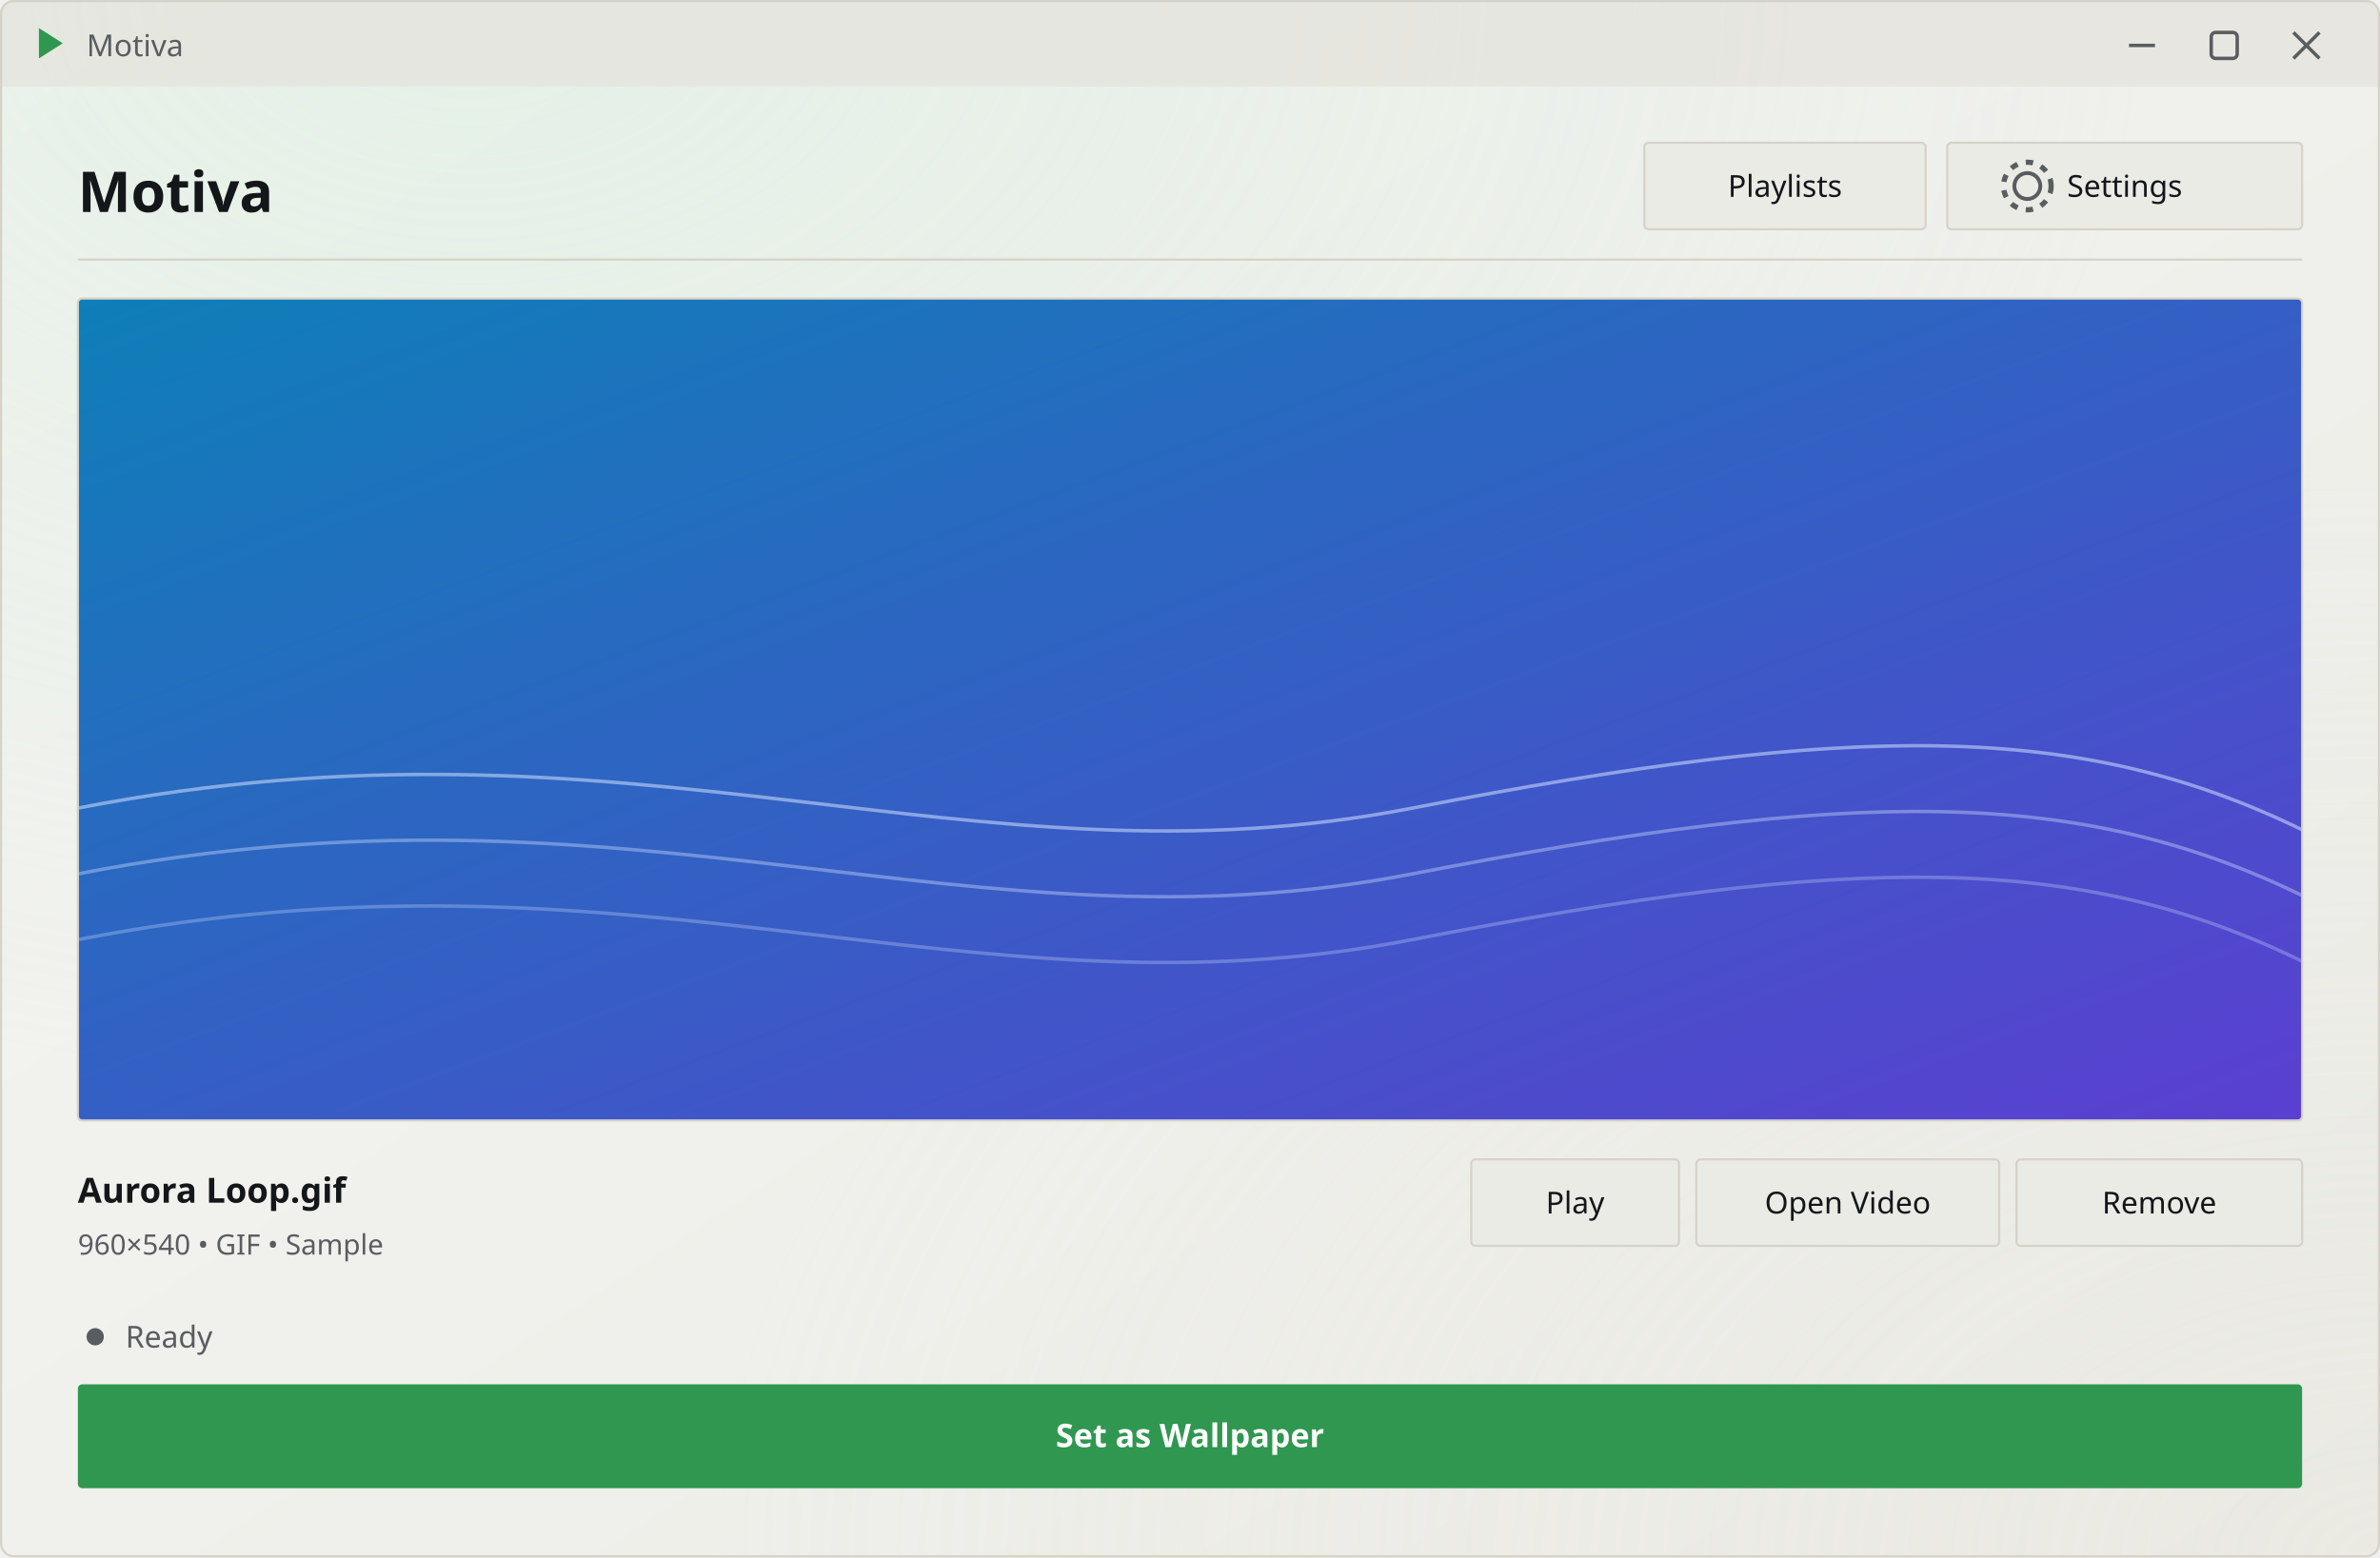
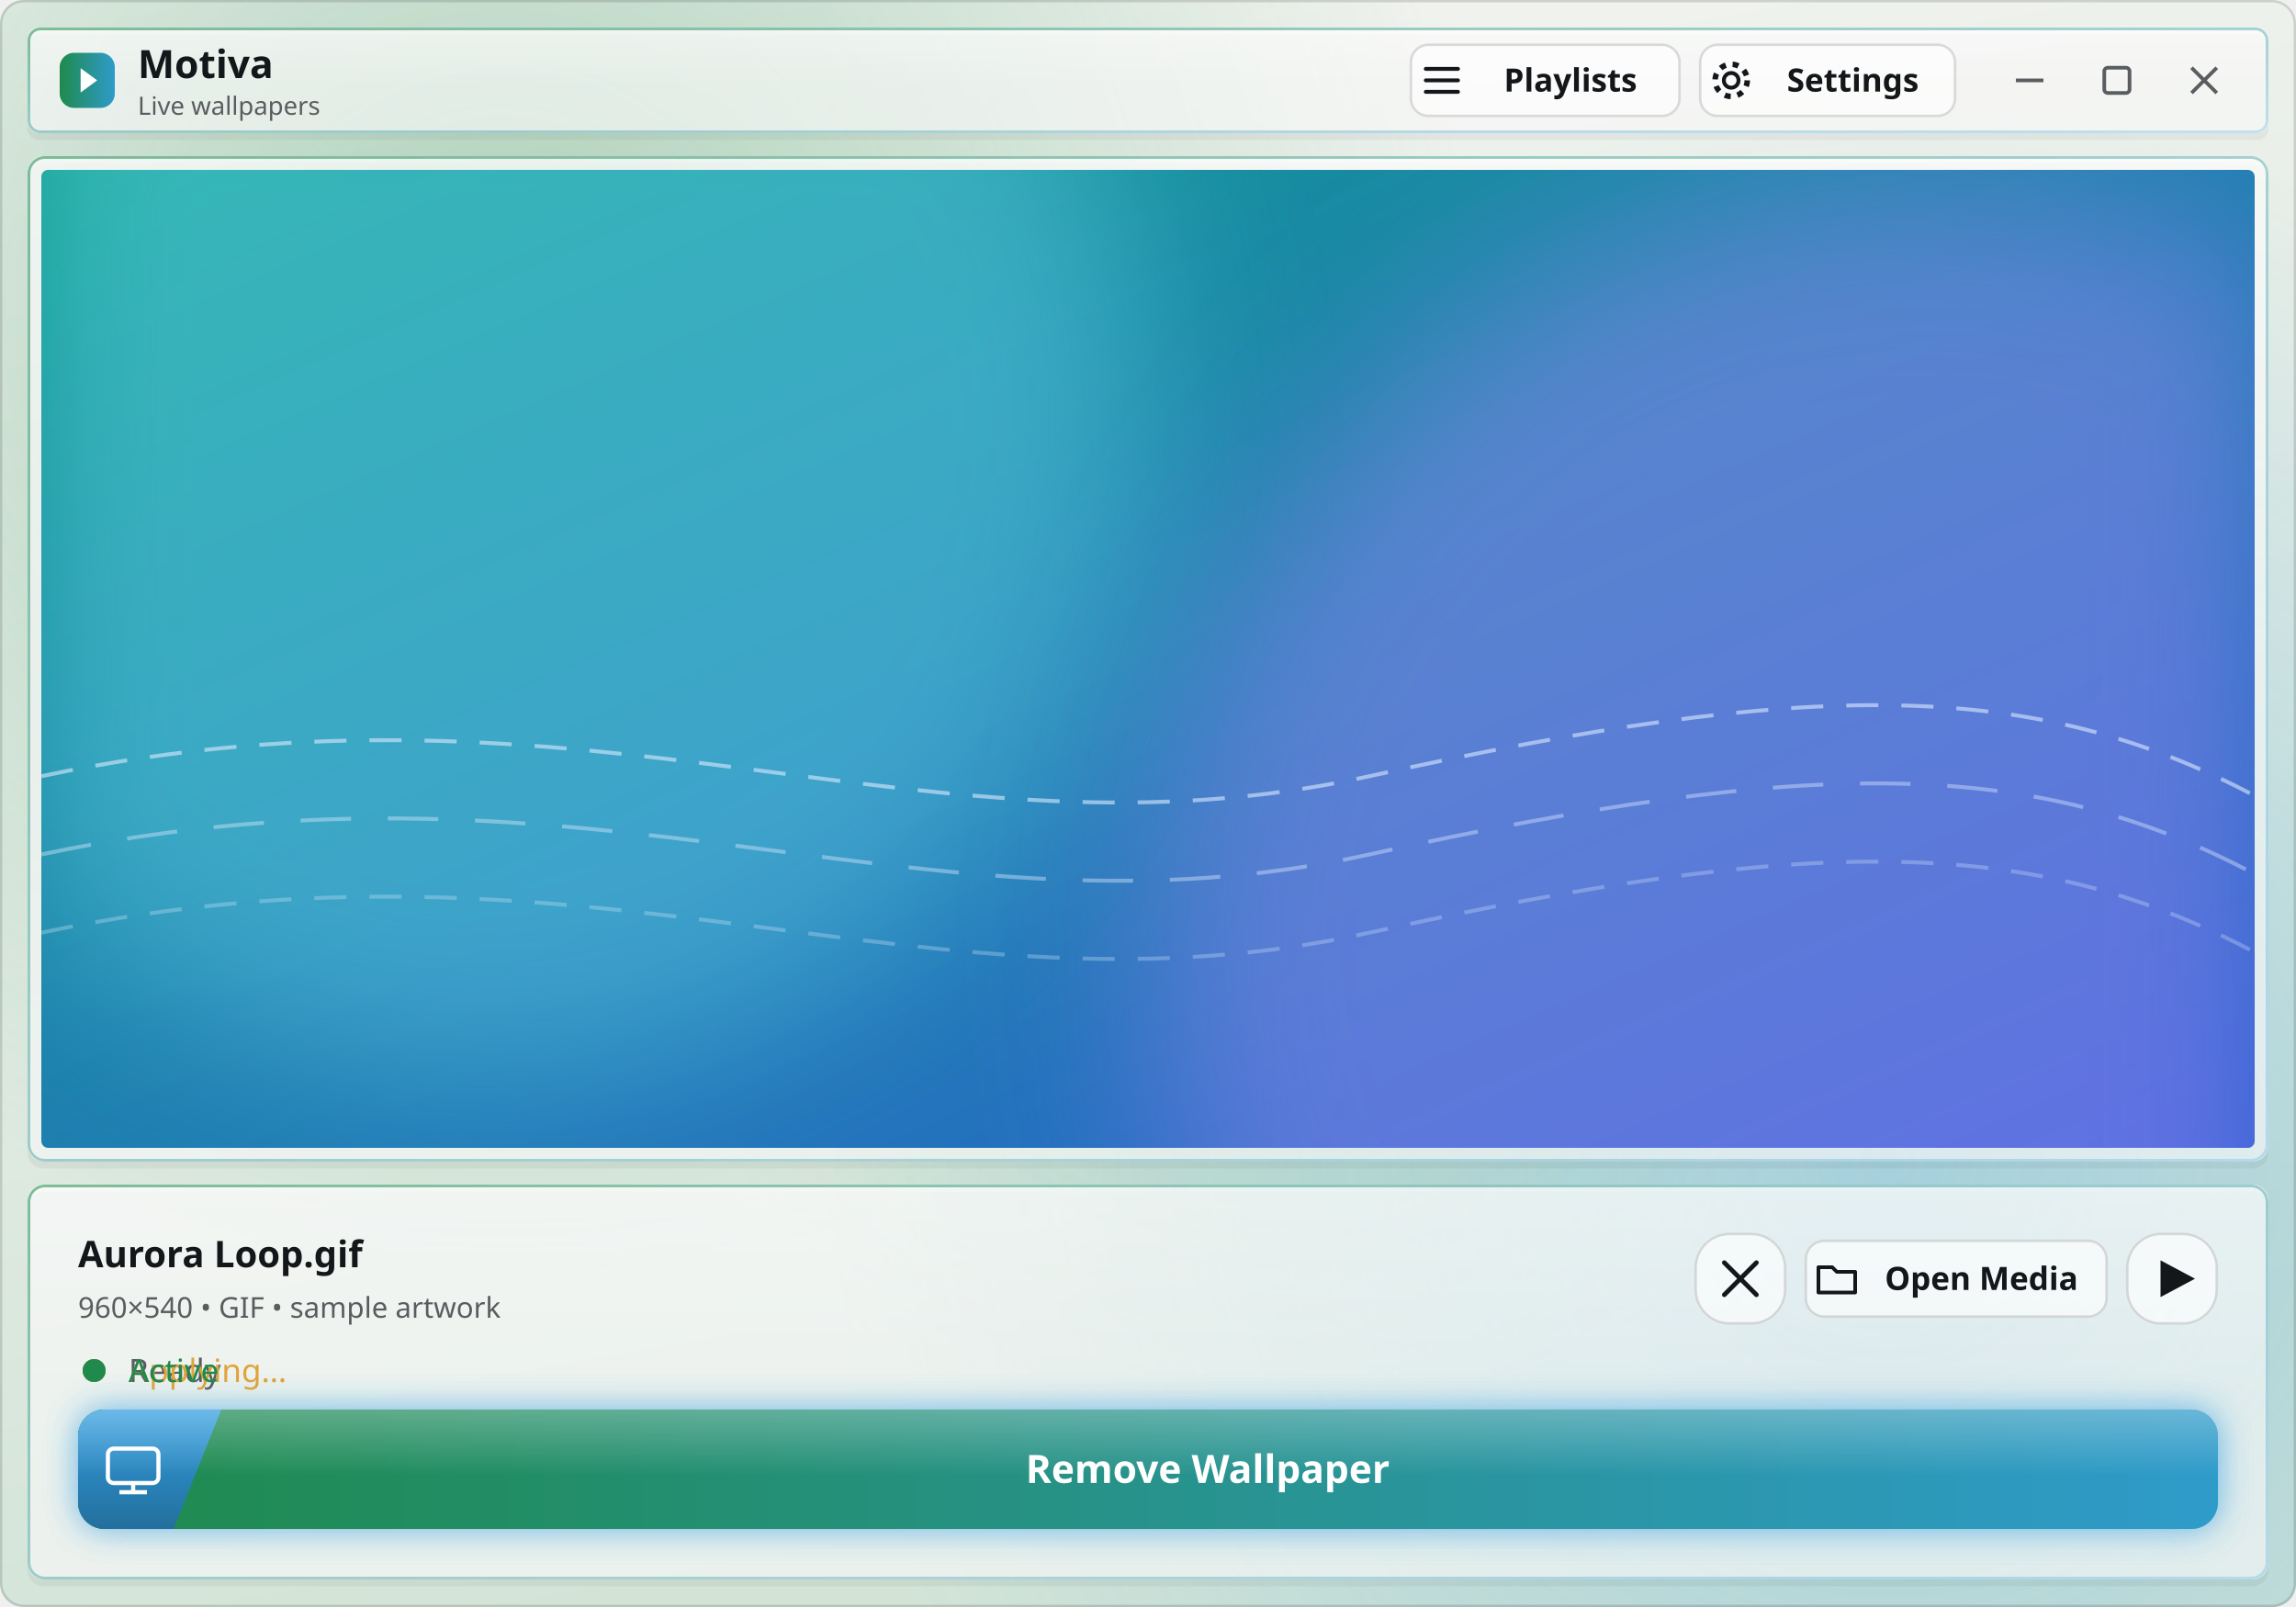
- <svg xmlns="http://www.w3.org/2000/svg" viewBox="0 0 1100 720" width="1100" height="720" role="img" aria-label="Illustration of the Motiva window">
+ <svg xmlns="http://www.w3.org/2000/svg" viewBox="0 0 1000 700" width="1000" height="700" role="img" aria-label="Illustration of the Motiva window (Light Onyx theme)">
+   <style>
+ text{font-family:Bahnschrift, 'Segoe UI', system-ui, sans-serif}
+ @media (prefers-reduced-motion:reduce){*{animation:none!important}}
+ .d1{animation:d1 16s ease-in-out infinite alternate}.d2{animation:d2 19s ease-in-out infinite alternate}.d3{animation:d3 13s ease-in-out infinite alternate}
+ @keyframes d1{to{transform:translate(70px,50px)}}@keyframes d2{to{transform:translate(-80px,-40px)}}@keyframes d3{to{transform:translate(40px,-60px)}}
+ .wave{stroke-dasharray:14 10;animation:wv 6s linear infinite}@keyframes wv{to{stroke-dashoffset:-96}}
+ .wave2{stroke-dasharray:22 16;animation:wv 9s linear infinite reverse}
+ .s1{animation:s1 10s infinite}.s2{animation:s2 10s infinite}.s3{animation:s3 10s infinite}
+ @keyframes s1{0%,30%{opacity:1}34%,96%{opacity:0}100%{opacity:1}}
+ @keyframes s2{0%,30%{opacity:0}34%,48%{opacity:1}52%,100%{opacity:0}}
+ @keyframes s3{0%,48%{opacity:0}52%,92%{opacity:1}96%,100%{opacity:0}}
+ .pulse{animation:pl 2.4s ease-in-out infinite}@keyframes pl{50%{opacity:.35}}
+ .spin{transform-box:fill-box;transform-origin:center;animation:sp 1.1s linear infinite}@keyframes sp{to{transform:rotate(360deg)}}
+ .hov{animation:hv 12s infinite steps(1)}
+ .flowdash{stroke-dasharray:9 9;animation:fd 1.4s linear infinite}@keyframes fd{to{stroke-dashoffset:-36}}
+ .tg{animation:tg 6s ease-in-out infinite alternate}@keyframes tg{0%,35%{transform:translateX(0)}65%,100%{transform:translateX(20px)}}
+ .tgb{animation:tgb 6s ease-in-out infinite alternate}@keyframes tgb{0%,35%{opacity:0}65%,100%{opacity:1}}
+ .tg2{animation:tg 6s ease-in-out infinite alternate-reverse}.tgb2{animation:tgb 6s ease-in-out infinite alternate-reverse}
+ .thumb{animation:th 5s ease-in-out infinite alternate}@keyframes th{from{transform:translateX(-70px)}to{transform:translateX(40px)}}
+ .fill{animation:fl 5s ease-in-out infinite alternate;transform-box:fill-box;transform-origin:left}@keyframes fl{from{transform:scaleX(.45)}to{transform:scaleX(1)}}
+ .ring{animation:rg 12s infinite steps(1)}
+ .fade{animation:fa 12s infinite}
+ </style>
  <defs>
-     <linearGradient id="bgd" x1="0" y1="0" x2="1" y2="1">
+     <linearGradient id="bgd" x1="0" y1="0" x2=".25" y2="1">
      <stop offset="0" stop-color="#f5f5f2" />
-       <stop offset="1" stop-color="#ebebe6" />
-     </linearGradient>
-     <radialGradient id="g1d" cx="20%" cy="0%" r="70%">
-       <stop offset="0" stop-color="#bfe8cf" stop-opacity=".30" />
-       <stop offset="1" stop-color="#bfe8cf" stop-opacity="0" />
+       <stop offset="1" stop-color="#d3e4d7" />
+     </linearGradient>
+     <radialGradient id="bad">
+       <stop offset="0" stop-color="#1f8a4c" stop-opacity="0.32" />
+       <stop offset="1" stop-color="#1f8a4c" stop-opacity="0" />
    </radialGradient>
-     <radialGradient id="g2d" cx="100%" cy="100%" r="70%">
-       <stop offset="0" stop-color="#e8e6dc" stop-opacity=".30" />
-       <stop offset="1" stop-color="#e8e6dc" stop-opacity="0" />
+     <radialGradient id="bbd">
+       <stop offset="0" stop-color="#329ee0" stop-opacity="0.3" />
+       <stop offset="1" stop-color="#329ee0" stop-opacity="0" />
    </radialGradient>
+     <radialGradient id="vgd" cx=".5" cy=".5" r=".75">
+       <stop offset=".55" stop-color="#000" stop-opacity="0" />
+       <stop offset="1" stop-color="#000" stop-opacity=".42" />
+     </radialGradient>
+     <linearGradient id="pbd" x1="0" y1="0" x2="1" y2="0">
+       <stop offset="0" stop-color="#1f8a4c" />
+       <stop offset="1" stop-color="#2f9bca" />
+     </linearGradient>
+     <linearGradient id="pmd" x1="0" y1="0" x2="0" y2="1">
+       <stop offset="0" stop-color="#329ee0" />
+       <stop offset="1" stop-color="#236f9d" />
+     </linearGradient>
+     <linearGradient id="shd" x1="0" y1="0" x2="0" y2="1">
+       <stop offset="0" stop-color="#fff" stop-opacity=".28" />
+       <stop offset=".55" stop-color="#fff" stop-opacity="0" />
+     </linearGradient>
+     <linearGradient id="rimd" x1="0" y1="0" x2="1" y2="1">
+       <stop offset="0" stop-color="#1f8a4c" stop-opacity=".55" />
+       <stop offset="1" stop-color="#329ee0" stop-opacity=".25" />
+     </linearGradient>
+     <filter id="gld" x="-20%" y="-40%" width="140%" height="180%">
+       <feGaussianBlur stdDeviation="7" />
+     </filter>
  </defs>
  <defs>
    <linearGradient id="td0" x1="0" y1="0" x2="1" y2="1">
-       <stop offset="0" stop-color="#0e7fb8" />
-       <stop offset="1" stop-color="#5b3fd1" />
+       <stop offset="0" stop-color="#0f9e8e" />
+       <stop offset="1" stop-color="#2b5fd0" />
    </linearGradient>
    <linearGradient id="td1" x1="0" y1="0" x2="1" y2="1">
-       <stop offset="0" stop-color="#7a3fd1" />
-       <stop offset="1" stop-color="#1b2f8f" />
+       <stop offset="0" stop-color="#7a45d6" />
+       <stop offset="1" stop-color="#1f3a9a" />
    </linearGradient>
    <linearGradient id="td2" x1="0" y1="0" x2="1" y2="1">
-       <stop offset="0" stop-color="#0b8f86" />
-       <stop offset="1" stop-color="#1a4aa8" />
+       <stop offset="0" stop-color="#14a37a" />
+       <stop offset="1" stop-color="#0b5a86" />
    </linearGradient>
    <linearGradient id="td3" x1="0" y1="0" x2="1" y2="1">
-       <stop offset="0" stop-color="#16a05a" />
-       <stop offset="1" stop-color="#0b5a86" />
+       <stop offset="0" stop-color="#d6624a" />
+       <stop offset="1" stop-color="#7a2fa8" />
    </linearGradient>
    <linearGradient id="td4" x1="0" y1="0" x2="1" y2="1">
-       <stop offset="0" stop-color="#d1553f" />
-       <stop offset="1" stop-color="#6a2fa8" />
+       <stop offset="0" stop-color="#1fb0d1" />
+       <stop offset="1" stop-color="#4b4fd6" />
    </linearGradient>
    <linearGradient id="td5" x1="0" y1="0" x2="1" y2="1">
-       <stop offset="0" stop-color="#2bb8a0" />
-       <stop offset="1" stop-color="#2a5bd0" />
+       <stop offset="0" stop-color="#52c06a" />
+       <stop offset="1" stop-color="#0f7f8e" />
    </linearGradient>
    <linearGradient id="td6" x1="0" y1="0" x2="1" y2="1">
-       <stop offset="0" stop-color="#5b3fd1" />
-       <stop offset="1" stop-color="#a83f9a" />
+       <stop offset="0" stop-color="#a84fd6" />
+       <stop offset="1" stop-color="#d65a8f" />
    </linearGradient>
    <linearGradient id="td7" x1="0" y1="0" x2="1" y2="1">
-       <stop offset="0" stop-color="#1aa7d1" />
-       <stop offset="1" stop-color="#3f4fd1" />
-     </linearGradient>
+       <stop offset="0" stop-color="#2b6fd6" />
+       <stop offset="1" stop-color="#12b5a0" />
+     </linearGradient>
+     <filter id="bld" x="-50%" y="-50%" width="200%" height="200%">
+       <feGaussianBlur stdDeviation="38" />
+     </filter>
  </defs>
-   <clipPath id="cd">
-     <rect width="1100" height="720" rx="6" />
+   <clipPath id="wcd">
+     <rect width="1000" height="700" rx="10" />
  </clipPath>
-   <g clip-path="url(#cd)">
-     <rect width="1100" height="720" fill="url(#bgd)" />
-     <rect width="1100" height="720" fill="url(#g1d)" />
-     <rect width="1100" height="720" fill="url(#g2d)" />
-     <rect x="0" y="0" width="1100" height="40" rx="0" fill="#e4e3dc" opacity=".75" />
-     <path d="M18 13l11 7-11 7z" fill="#2f9750" />
-     <text x="40" y="26" font-family="Segoe UI, system-ui, sans-serif" font-size="14" font-weight="500" fill="#5a5d60" text-anchor="start">Motiva</text>
-     <path d="M984 21h12" stroke="#5a5d60" stroke-width="1.6" />
-     <rect x="1022" y="15" width="12" height="12" rx="2" fill="none" stroke="#5a5d60" stroke-width="1.6" />
-     <path d="M1060 15l12 12M1072 15l-12 12" stroke="#5a5d60" stroke-width="1.6" />
-     <text x="36" y="98" font-family="Segoe UI, system-ui, sans-serif" font-size="26" font-weight="700" fill="#14171a" text-anchor="start">Motiva</text>
-     <rect x="760" y="66" width="130" height="40" rx="2" fill="#ebebe6" stroke="#d6d2c8" />
-     <text x="825.0" y="91.0" font-family="Segoe UI, system-ui, sans-serif" font-size="14" font-weight="500" fill="#14171a" text-anchor="middle">Playlists</text>
-     <rect x="900" y="66" width="164" height="40" rx="2" fill="#ebebe6" stroke="#d6d2c8" />
-     <text x="982.0" y="91.0" font-family="Segoe UI, system-ui, sans-serif" font-size="14" font-weight="500" fill="#14171a" text-anchor="middle">       Settings</text>
-     <circle cx="937" cy="86" r="6" fill="none" stroke="#5a5d60" stroke-width="1.8" />
-     <circle cx="937" cy="86" r="11" fill="none" stroke="#5a5d60" stroke-width="2.4" stroke-dasharray="3.4 3.9" />
-     <path d="M36 120H1064" stroke="#d6d2c8" />
-     <clipPath id="pvd">
-       <rect x="36" y="138" width="1028" height="380" rx="2" />
+   <g clip-path="url(#wcd)">
+     <rect x="0" y="0" width="1000" height="700" rx="0" fill="url(#bgd)" />
+     <g class="d1">
+       <circle cx="220.0" cy="140.0" r="420.0" fill="url(#bad)" />
+     </g>
+     <g class="d2">
+       <circle cx="820.0" cy="504.0" r="460.0" fill="url(#bbd)" />
+     </g>
+     <g class="d3">
+       <circle cx="550.0" cy="350.0" r="280.0" fill="url(#bad)" opacity=".6" />
+     </g>
+     <rect x="12" y="12" width="976" height="46" rx="5" fill="rgba(0,0,0,.05)" transform="translate(0 3)" />
+     <rect x="12" y="12" width="976" height="46" rx="5" fill="rgba(255,255,255,.62)" />
+     <rect x="12" y="12" width="976" height="46" rx="5" fill="url(#shd)" opacity="1" />
+     <rect x="12.6" y="12.6" width="974.8" height="44.8" rx="5" fill="none" stroke="url(#rimd)" stroke-width="1.2" />
+     <rect x="26" y="23" width="24" height="24" rx="6.24" fill="url(#pbd)" />
+     <path d="M35.12 29.72l7.2 5.28-7.2 5.28z" fill="#fff" />
+     <text x="60" y="34" font-size="17" font-weight="700" fill="#14171a" text-anchor="start">Motiva</text>
+     <text x="60" y="50" font-size="11" font-weight="400" fill="#5a5d60" text-anchor="start">Live wallpapers</text>
+     <path d="M878.0 35.0h12" stroke="#5a5d60" stroke-width="1.6" />
+     <rect x="916.5" y="29.5" width="11" height="11" rx="1.5" fill="none" stroke="#5a5d60" stroke-width="1.6" />
+     <path d="M954.5 29.5l11 11M965.5 29.5l-11 11" stroke="#5a5d60" stroke-width="1.6" />
+     <rect x="740" y="19" width="112" height="32" rx="7.6" fill="rgba(255,255,255,.62)" />
+     <rect x="740.5" y="19.5" width="111" height="31" rx="7.6" fill="none" stroke="rgba(0,0,0,.14)" stroke-width="1.1" />
+     <circle cx="754" cy="35.0" r="3.2" fill="none" stroke="#14171a" stroke-width="1.7" />
+     <circle cx="754" cy="35.0" r="7" fill="none" stroke="#14171a" stroke-width="2.4" stroke-dasharray="2.6 3" />
+     <text x="807.0" y="39.9" font-size="14" font-weight="600" fill="#14171a" text-anchor="middle">Settings</text>
+     <rect x="614" y="19" width="118" height="32" rx="7.6" fill="rgba(255,255,255,.62)" />
+     <rect x="614.5" y="19.5" width="117" height="31" rx="7.6" fill="none" stroke="rgba(0,0,0,.14)" stroke-width="1.1" />
+     <path d="M621 30.0h14M621 35.0h14M621 40.0h14" stroke="#14171a" stroke-width="1.7" stroke-linecap="round" />
+     <text x="684.0" y="39.9" font-size="14" font-weight="600" fill="#14171a" text-anchor="middle">Playlists</text>
+     <rect x="12" y="68" width="976" height="438" rx="7" fill="rgba(0,0,0,.05)" transform="translate(0 3)" />
+     <rect x="12" y="68" width="976" height="438" rx="7" fill="rgba(255,255,255,.62)" />
+     <rect x="12" y="68" width="976" height="438" rx="7" fill="url(#shd)" opacity="1" />
+     <rect x="12.6" y="68.6" width="974.8" height="436.8" rx="7" fill="none" stroke="url(#rimd)" stroke-width="1.2" />
+     <clipPath id="md1874">
+       <rect x="18" y="74" width="964" height="426" rx="3" />
    </clipPath>
-     <g clip-path="url(#pvd)">
-       <rect x="36" y="138" width="1028" height="380" fill="url(#td0)" />
-       <path d="M36 373.6C293.0 323.6 447.2 413.6 652.8 373.6S961.2 333.6 1064 383.6" fill="none" stroke="#cfe0ff" stroke-opacity="0.55" stroke-width="1.6" />
-       <path d="M36 404.0C293.0 354.0 447.2 444.0 652.8 404.0S961.2 364.0 1064 414.0" fill="none" stroke="#cfe0ff" stroke-opacity="0.4" stroke-width="1.6" />
-       <path d="M36 434.4C293.0 384.4 447.2 474.4 652.8 434.4S961.2 394.4 1064 444.4" fill="none" stroke="#cfe0ff" stroke-opacity="0.3" stroke-width="1.6" />
-     </g>
-     <rect x="36" y="138" width="1028" height="380" rx="2" fill="none" stroke="#d6d2c8" />
-     <text x="36" y="556" font-family="Segoe UI, system-ui, sans-serif" font-size="16" font-weight="700" fill="#14171a" text-anchor="start">Aurora Loop.gif</text>
-     <text x="36" y="580" font-family="Segoe UI, system-ui, sans-serif" font-size="13" font-weight="400" fill="#5a5d60" text-anchor="start">960×540   •   GIF   •   Sample</text>
-     <rect x="680" y="536" width="96" height="40" rx="2" fill="#ebebe6" stroke="#d6d2c8" />
-     <text x="728.0" y="561.0" font-family="Segoe UI, system-ui, sans-serif" font-size="14" font-weight="500" fill="#14171a" text-anchor="middle">Play</text>
-     <rect x="784" y="536" width="140" height="40" rx="2" fill="#ebebe6" stroke="#d6d2c8" />
-     <text x="854.0" y="561.0" font-family="Segoe UI, system-ui, sans-serif" font-size="14" font-weight="500" fill="#14171a" text-anchor="middle">Open Video</text>
-     <rect x="932" y="536" width="132" height="40" rx="2" fill="#ebebe6" stroke="#d6d2c8" />
-     <text x="998.0" y="561.0" font-family="Segoe UI, system-ui, sans-serif" font-size="14" font-weight="500" fill="#14171a" text-anchor="middle">Remove</text>
-     <circle cx="44" cy="618" r="4" fill="#5a5d60" />
-     <text x="58" y="623" font-family="Segoe UI, system-ui, sans-serif" font-size="14" font-weight="400" fill="#5a5d60" text-anchor="start">Ready</text>
-     <rect x="36" y="640" width="1028" height="48" rx="2" fill="#2f9750" />
-     <text x="550.0" y="669.0" font-family="Segoe UI, system-ui, sans-serif" font-size="15" font-weight="600" fill="#fff" text-anchor="middle">Set as Wallpaper</text>
+     <g clip-path="url(#md1874)">
+       <rect x="18" y="74" width="964" height="426" rx="0" fill="url(#td0)" />
+       <circle cx="210.8" cy="180.5" r="289.2" fill="#7be6ff" opacity=".35" filter="url(#bld)" />
+       <circle cx="837.4" cy="414.8" r="337.4" fill="#b08bff" opacity=".4" filter="url(#bld)" />
+       <path class="wave" d="M18 338.12C259.0 287.0 403.6 380.72 596.4 338.12S885.6 295.52 982 346.64" fill="none" stroke="#dbe9ff" stroke-opacity="0.6" stroke-width="1.7" />
+       <path class="wave2" d="M18 372.2C259.0 321.08 403.6 414.8 596.4 372.2S885.6 329.6 982 380.72" fill="none" stroke="#dbe9ff" stroke-opacity="0.42" stroke-width="1.7" />
+       <path class="wave" d="M18 406.28C259.0 355.16 403.6 448.88 596.4 406.28S885.6 363.68 982 414.8" fill="none" stroke="#dbe9ff" stroke-opacity="0.3" stroke-width="1.7" />
+     </g>
+     <rect x="12" y="516" width="976" height="172" rx="7" fill="rgba(0,0,0,.05)" transform="translate(0 3)" />
+     <rect x="12" y="516" width="976" height="172" rx="7" fill="rgba(255,255,255,.62)" />
+     <rect x="12" y="516" width="976" height="172" rx="7" fill="url(#shd)" opacity="1" />
+     <rect x="12.6" y="516.6" width="974.8" height="170.8" rx="7" fill="none" stroke="url(#rimd)" stroke-width="1.2" />
+     <rect x="926" y="537" width="40" height="40" rx="14.72" fill="rgba(255,255,255,.62)" />
+     <rect x="926.5" y="537.5" width="39" height="39" rx="14.72" fill="none" stroke="rgba(0,0,0,.14)" stroke-width="1.1" />
+     <path d="M941.0 549.0l15 8-15 8z" fill="#14171a" />
+     <rect x="786" y="540" width="132" height="34" rx="8.0" fill="rgba(255,255,255,.62)" />
+     <rect x="786.5" y="540.5" width="131" height="33" rx="8.0" fill="none" stroke="rgba(0,0,0,.14)" stroke-width="1.1" />
+     <path d="M792 552.0h6l2 2h8v9h-16z" fill="none" stroke="#14171a" stroke-width="1.6" stroke-linejoin="round" />
+     <text x="863.0" y="561.9" font-size="14" font-weight="600" fill="#14171a" text-anchor="middle">Open Media</text>
+     <rect x="738" y="537" width="40" height="40" rx="14.72" fill="rgba(255,255,255,.62)" />
+     <rect x="738.5" y="537.5" width="39" height="39" rx="14.72" fill="none" stroke="rgba(0,0,0,.14)" stroke-width="1.1" />
+     <path d="M751.0 550.0l14 14M765.0 550.0l-14 14" stroke="#14171a" stroke-width="2" stroke-linecap="round" />
+     <text x="34" y="552" font-size="16" font-weight="700" fill="#14171a" text-anchor="start">Aurora Loop.gif</text>
+     <text x="34" y="574" font-size="12.5" font-weight="400" fill="#5a5d60" text-anchor="start">960×540  •  GIF  •  sample artwork</text>
+     <g class="s1">
+       <circle cx="41" cy="597" r="5" fill="#5a5d60" />
+       <text x="56" y="602" font-size="14" font-weight="400" fill="#5a5d60" text-anchor="start">Ready</text>
+       <clipPath id="pcda34614">
+         <rect x="34" y="614" width="932" height="52" rx="11.6" />
+       </clipPath>
+       <rect x="34" y="614" width="932" height="52" rx="11.6" fill="#329ee0" opacity=".4" filter="url(#gld)" />
+       <g clip-path="url(#pcda34614)">
+         <rect x="34" y="614" width="932" height="52" rx="0" fill="url(#pbd)" />
+         <polygon points="34,614 96.4,614 75.6,666 34,666" fill="url(#pmd)" />
+         <rect x="34" y="614" width="932" height="52" rx="0" fill="url(#shd)" />
+       </g>
+       <rect x="47.0" y="631.0" width="22" height="15" rx="2.5" fill="none" stroke="#fff" stroke-width="1.8" />
+       <path d="M52.0 650.0h12M58.0 646.0v4" stroke="#fff" stroke-width="1.8" fill="none" />
+       <text x="526.0" y="645.95" font-size="17" font-weight="700" fill="#fff" text-anchor="middle">Set as Wallpaper</text>
+     </g>
+     <g class="s2">
+       <circle cx="41" cy="597" r="5" fill="#e0a43a" class="pulse" />
+       <text x="56" y="602" font-size="14" font-weight="400" fill="#e0a43a" text-anchor="start">Applying…</text>
+       <rect x="34" y="614" width="932" height="52" rx="11.6" fill="rgba(255,255,255,.62)" />
+       <rect x="34.5" y="614.5" width="931" height="51" rx="11.6" fill="none" stroke="rgba(0,0,0,.14)" stroke-width="1.1" />
+       <g class="spin">
+         <circle cx="430.0" cy="640" r="8" fill="none" stroke="#1f8a4c" stroke-width="2.4" stroke-dasharray="26 26" />
+       </g>
+       <text x="450.0" y="646" font-size="17" font-weight="700" fill="#14171a" text-anchor="start">Applying…</text>
+     </g>
+     <g class="s3">
+       <circle cx="41" cy="597" r="5" fill="#1f8a4c" />
+       <text x="56" y="602" font-size="14" font-weight="400" fill="#1f8a4c" text-anchor="start">Active</text>
+       <clipPath id="pcdc34614">
+         <rect x="34" y="614" width="932" height="52" rx="11.6" />
+       </clipPath>
+       <rect x="34" y="614" width="932" height="52" rx="11.6" fill="#329ee0" opacity=".4" filter="url(#gld)" />
+       <g clip-path="url(#pcdc34614)">
+         <rect x="34" y="614" width="932" height="52" rx="0" fill="url(#pbd)" />
+         <polygon points="34,614 96.4,614 75.6,666 34,666" fill="url(#pmd)" />
+         <rect x="34" y="614" width="932" height="52" rx="0" fill="url(#shd)" />
+       </g>
+       <rect x="47.0" y="631.0" width="22" height="15" rx="2.5" fill="none" stroke="#fff" stroke-width="1.8" />
+       <path d="M52.0 650.0h12M58.0 646.0v4" stroke="#fff" stroke-width="1.8" fill="none" />
+       <text x="526.0" y="645.95" font-size="17" font-weight="700" fill="#fff" text-anchor="middle">Remove Wallpaper</text>
+     </g>
  </g>
-   <rect x=".5" y=".5" width="1099" height="719" rx="6" fill="none" stroke="#d6d2c8" />
+   <rect x=".5" y=".5" width="999" height="699" rx="10" fill="none" stroke="rgba(0,0,0,.14)" />
</svg>
